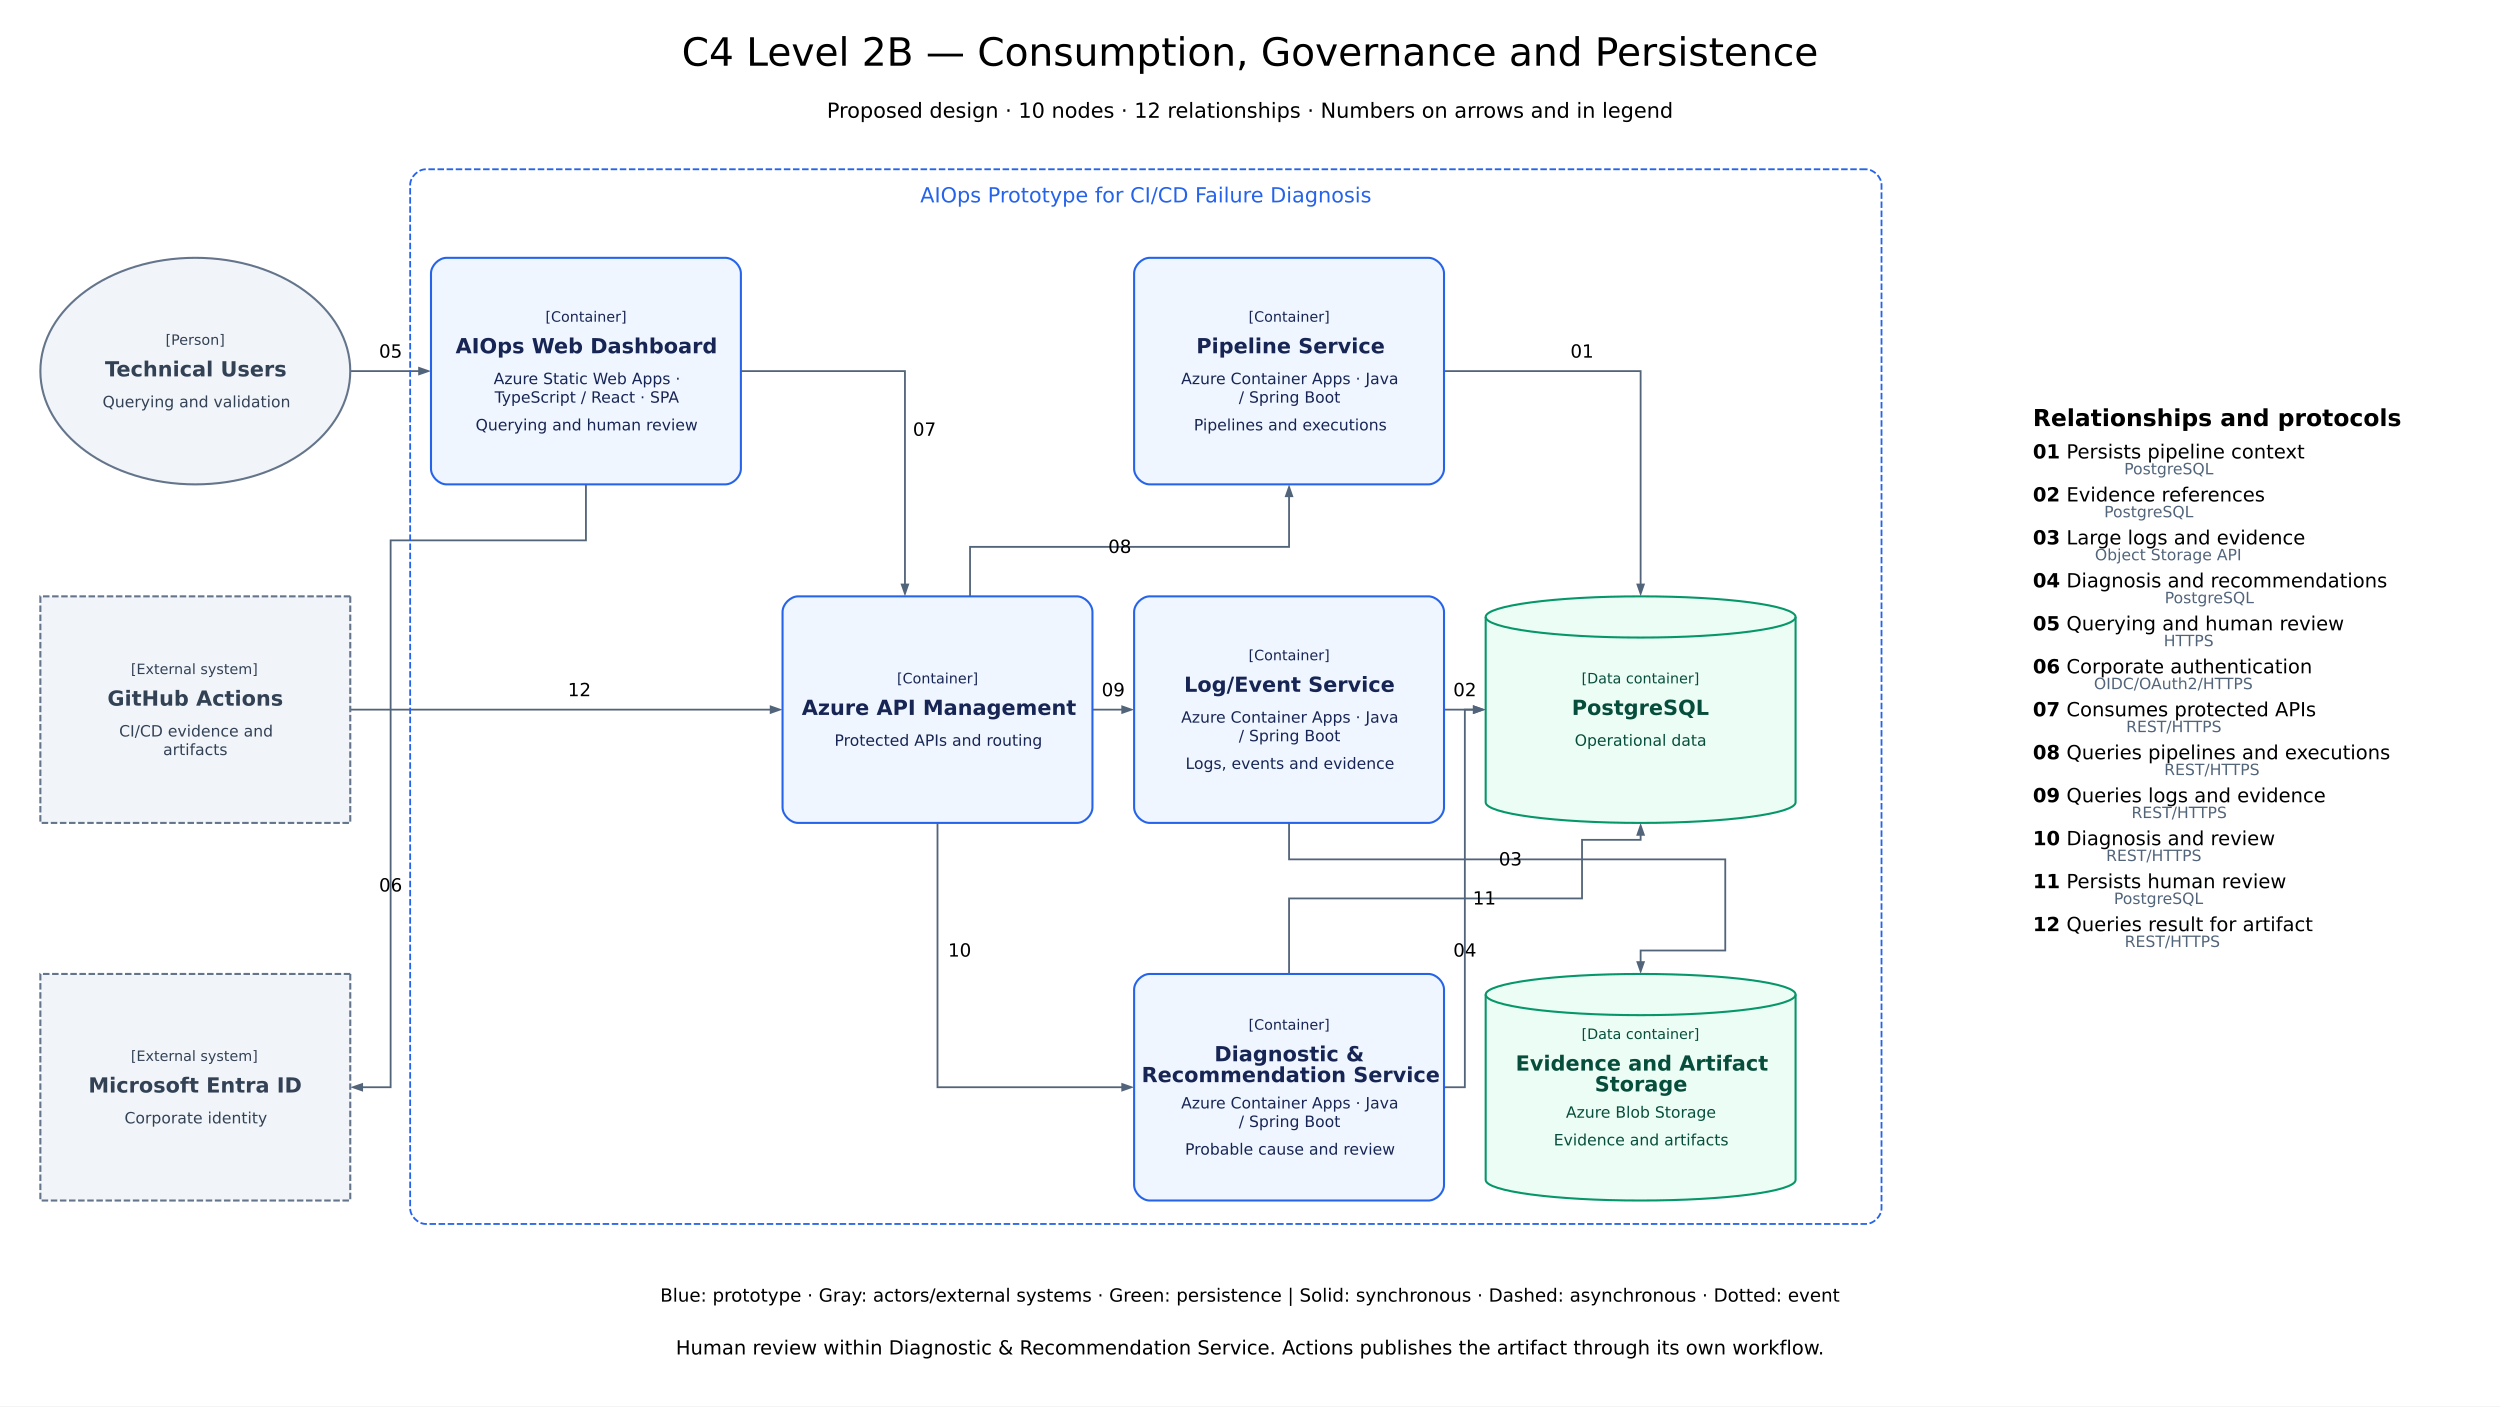
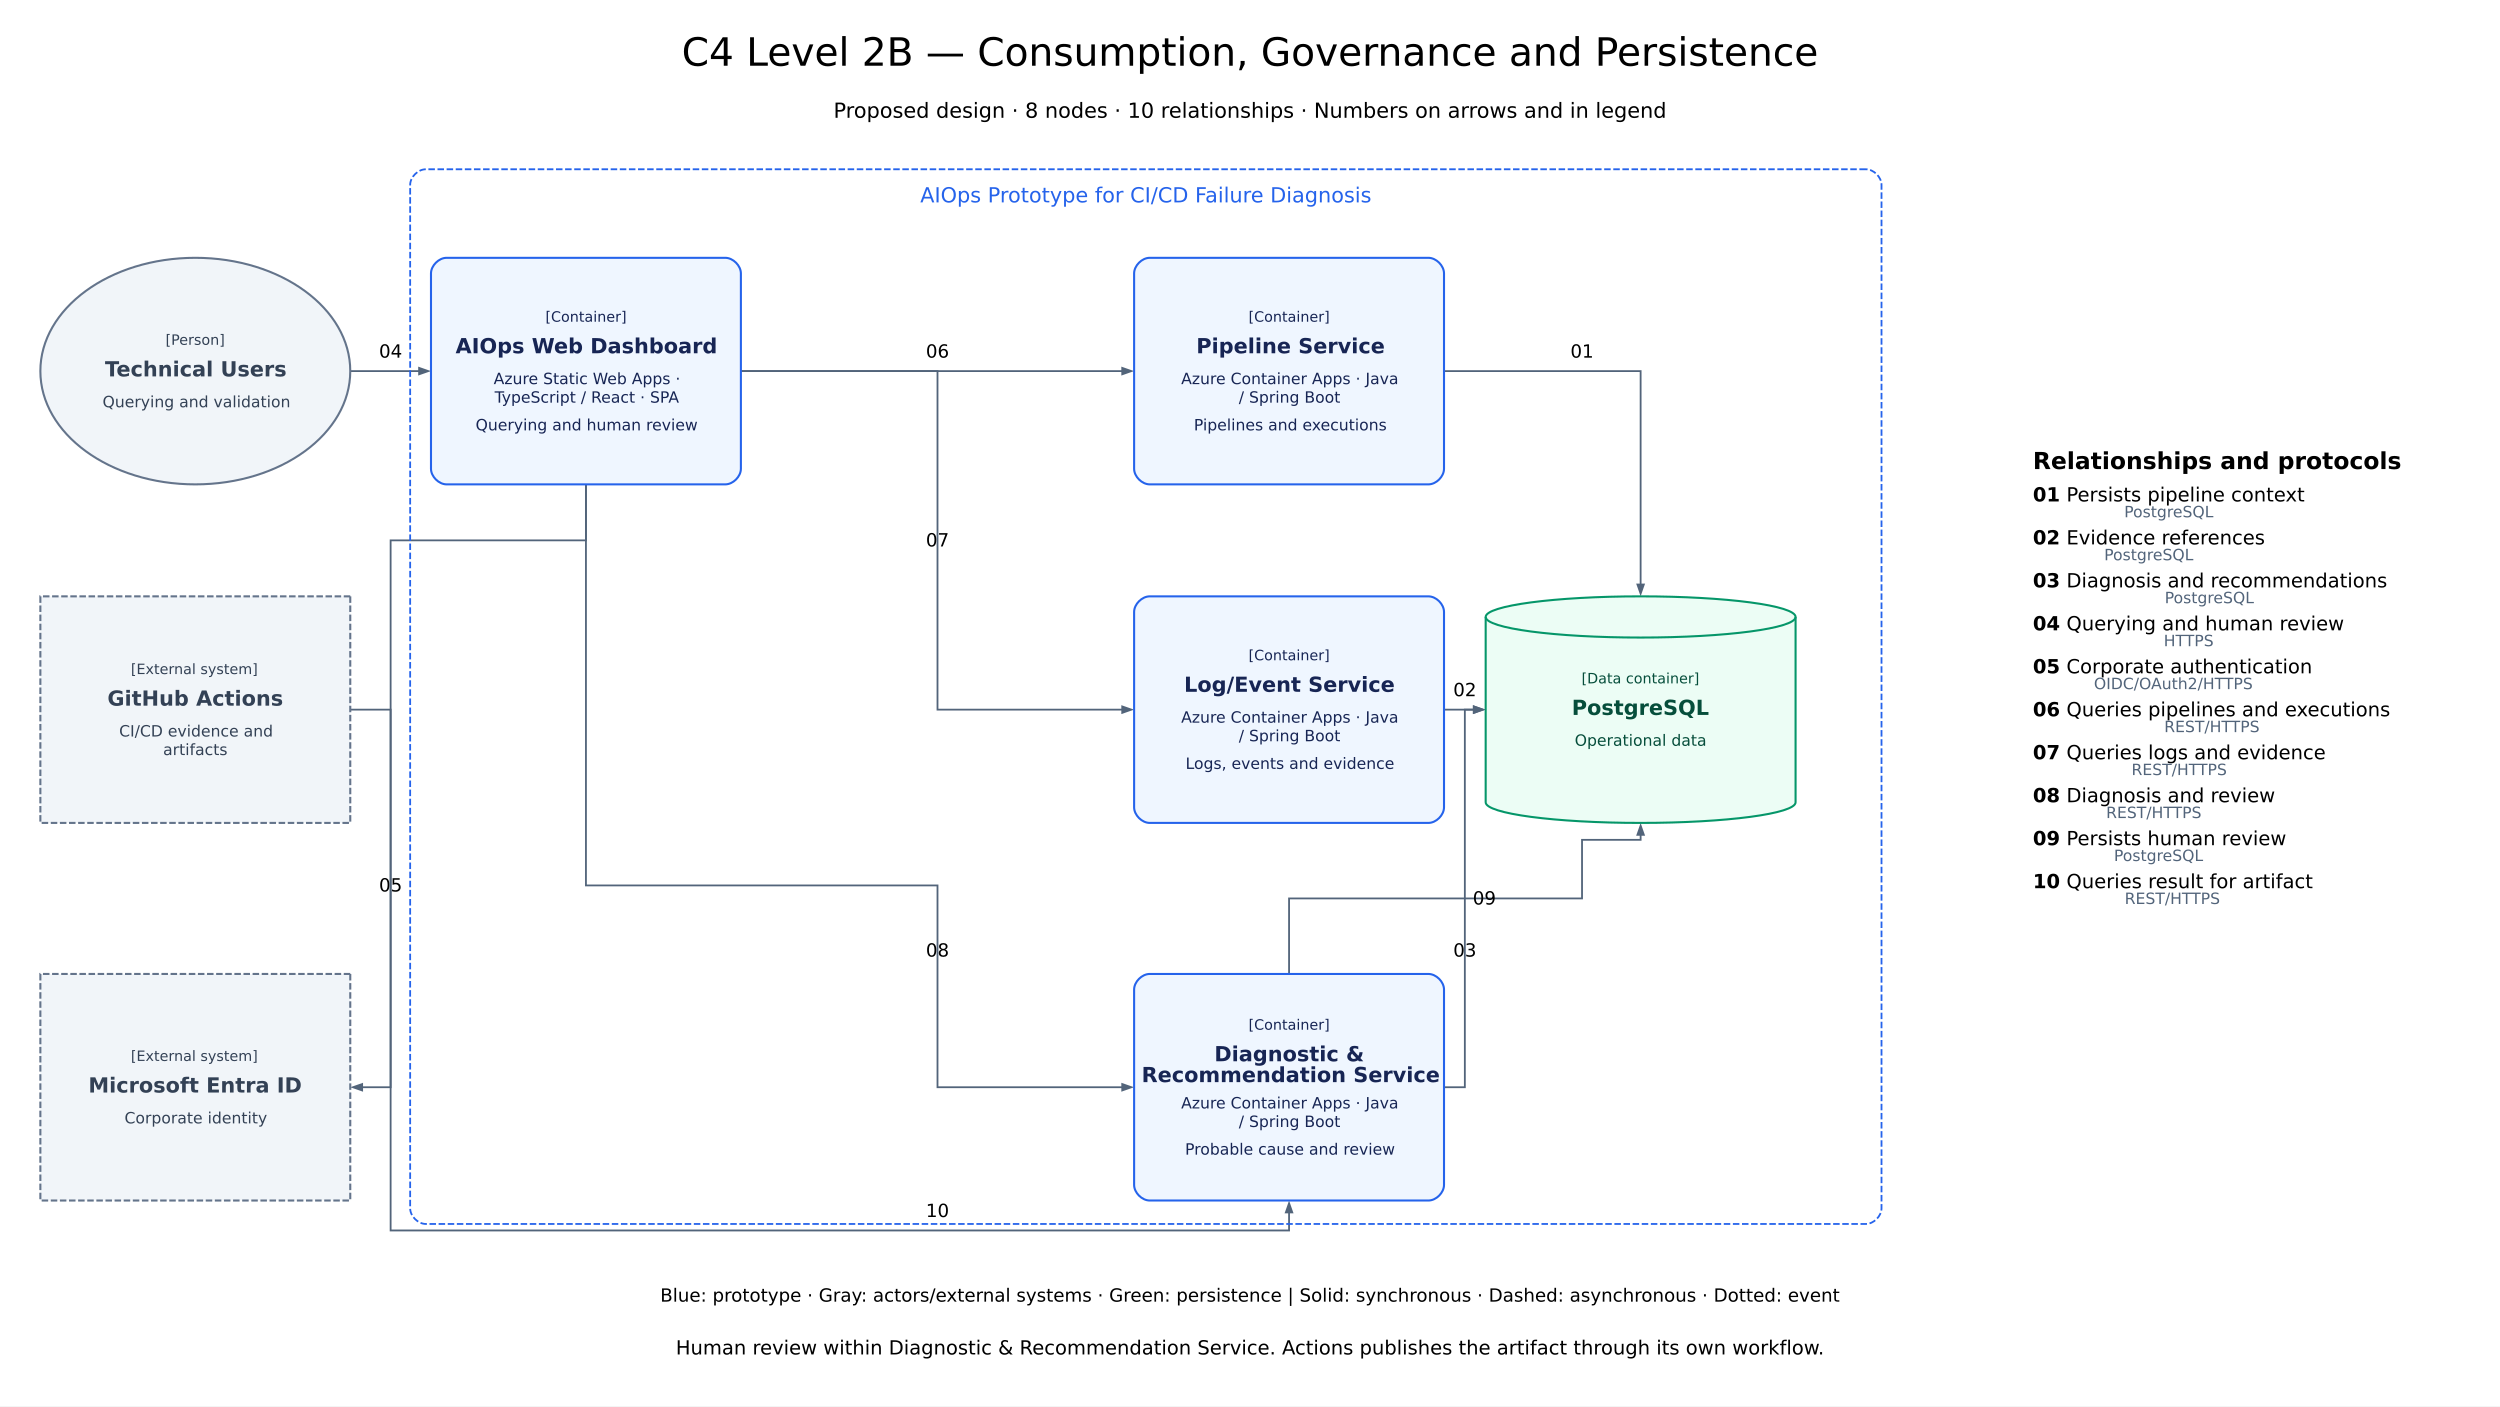
<svg xmlns="http://www.w3.org/2000/svg" xmlns:xlink="http://www.w3.org/1999/xlink" width="1920pt" height="1080pt" viewBox="0.00 0.00 1920.00 1080.00">
  <g id="graph0" class="graph" transform="scale(1 1) rotate(0) translate(0 1080)">
    <polygon fill="white" stroke="none" points="0,0 0,-1080 1920,-1080 1920,0 0,0" />
-     <g id="rel_dashboard_apim" class="edge">
-       <g id="a_rel_dashboard_apim">
-         <a xlink:title="07: Consumes protected prototype APIs (REST/HTTPS)">
-           <path fill="none" stroke="#52647a" stroke-width="1.4" d="M569,-795C611,-795 653,-795 695,-795 695,-740 695,-685 695,-630" />
-           <polygon fill="#52647a" stroke="#52647a" stroke-width="1.4" points="697.45,-631.12 695,-624.12 692.55,-631.12 697.45,-631.12" />
-         </a>
-       </g>
-       <text xml:space="preserve" text-anchor="middle" x="710" y="-745.33" font-family="DejaVu Sans" font-size="14.00">07</text>
+     <g id="rel_dashboard_pipeline_service" class="edge">
+       <g id="a_rel_dashboard_pipeline_service">
+         <a xlink:title="06: Routes pipeline and execution queries (REST/HTTPS)">
+           <path fill="none" stroke="#52647a" stroke-width="1.4" d="M569,-795C667,-795 765,-795 863,-795" />
+           <polygon fill="#52647a" stroke="#52647a" stroke-width="1.4" points="861.88,-797.45 868.88,-795 861.88,-792.55 861.88,-797.45" />
+         </a>
+       </g>
+       <text xml:space="preserve" text-anchor="middle" x="720" y="-805.33" font-family="DejaVu Sans" font-size="14.00">06</text>
+     </g>
+     <g id="rel_dashboard_log_event_service" class="edge">
+       <g id="a_rel_dashboard_log_event_service">
+         <a xlink:title="07: Routes log, event and evidence queries (REST/HTTPS)">
+           <path fill="none" stroke="#52647a" stroke-width="1.4" d="M569,-795C619.33,-795 669.67,-795 720,-795 720,-708.33 720,-621.67 720,-535 767.67,-535 815.33,-535 863,-535" />
+           <polygon fill="#52647a" stroke="#52647a" stroke-width="1.4" points="861.88,-537.45 868.88,-535 861.88,-532.55 861.88,-537.45" />
+         </a>
+       </g>
+       <text xml:space="preserve" text-anchor="middle" x="720" y="-660.33" font-family="DejaVu Sans" font-size="14.00">07</text>
+     </g>
+     <g id="rel_dashboard_recommendation_service" class="edge">
+       <g id="a_rel_dashboard_recommendation_service">
+         <a xlink:title="08: Routes diagnosis and review queries and operations (REST/HTTPS)">
+           <path fill="none" stroke="#52647a" stroke-width="1.4" d="M450,-708C450,-605.33 450,-502.67 450,-400 540,-400 630,-400 720,-400 720,-348.33 720,-296.67 720,-245 767.67,-245 815.33,-245 863,-245" />
+           <polygon fill="#52647a" stroke="#52647a" stroke-width="1.4" points="861.88,-247.45 868.88,-245 861.88,-242.55 861.88,-247.45" />
+         </a>
+       </g>
+       <text xml:space="preserve" text-anchor="middle" x="720" y="-345.32" font-family="DejaVu Sans" font-size="14.00">08</text>
    </g>
    <g id="rel_dashboard_entra" class="edge">
      <g id="a_rel_dashboard_entra">
-         <a xlink:title="06: Authenticates corporate users (OIDC/OAuth2/HTTPS)">
+         <a xlink:title="05: Authenticates corporate users (OIDC/OAuth2/HTTPS)">
          <path fill="none" stroke="#52647a" stroke-width="1.4" d="M450,-708C450,-693.67 450,-679.33 450,-665 400,-665 350,-665 300,-665 300,-525 300,-385 300,-245 292.33,-245 284.67,-245 277,-245" />
          <polygon fill="#52647a" stroke="#52647a" stroke-width="1.4" points="278.12,-242.55 271.12,-245 278.12,-247.45 278.12,-242.55" />
        </a>
      </g>
-       <text xml:space="preserve" text-anchor="middle" x="300" y="-395.32" font-family="DejaVu Sans" font-size="14.00">06</text>
-     </g>
-     <g id="rel_apim_pipeline_service" class="edge">
-       <g id="a_rel_apim_pipeline_service">
-         <a xlink:title="08: Routes pipeline and execution queries (REST/HTTPS)">
-           <path fill="none" stroke="#52647a" stroke-width="1.4" d="M745,-622C745,-634.67 745,-647.33 745,-660 826.67,-660 908.33,-660 990,-660 990,-673.33 990,-686.67 990,-700" />
-           <polygon fill="#52647a" stroke="#52647a" stroke-width="1.4" points="987.55,-698.88 990,-705.88 992.45,-698.88 987.55,-698.88" />
-         </a>
-       </g>
-       <text xml:space="preserve" text-anchor="middle" x="860" y="-655.33" font-family="DejaVu Sans" font-size="14.00">08</text>
-     </g>
-     <g id="rel_apim_log_event_service" class="edge">
-       <g id="a_rel_apim_log_event_service">
-         <a xlink:title="09: Routes log, event and evidence queries (REST/HTTPS)">
-           <path fill="none" stroke="#52647a" stroke-width="1.4" d="M839,-535C847,-535 855,-535 863,-535" />
-           <polygon fill="#52647a" stroke="#52647a" stroke-width="1.4" points="861.88,-537.45 868.88,-535 861.88,-532.55 861.88,-537.45" />
-         </a>
-       </g>
-       <text xml:space="preserve" text-anchor="middle" x="855" y="-545.33" font-family="DejaVu Sans" font-size="14.00">09</text>
-     </g>
-     <g id="rel_apim_recommendation_service" class="edge">
-       <g id="a_rel_apim_recommendation_service">
-         <a xlink:title="10: Routes diagnosis and review queries and operations (REST/HTTPS)">
-           <path fill="none" stroke="#52647a" stroke-width="1.4" d="M720,-448C720,-380.33 720,-312.67 720,-245 767.67,-245 815.33,-245 863,-245" />
-           <polygon fill="#52647a" stroke="#52647a" stroke-width="1.4" points="861.88,-247.45 868.88,-245 861.88,-242.55 861.88,-247.45" />
-         </a>
-       </g>
-       <text xml:space="preserve" text-anchor="middle" x="737" y="-345.32" font-family="DejaVu Sans" font-size="14.00">10</text>
+       <text xml:space="preserve" text-anchor="middle" x="300" y="-395.32" font-family="DejaVu Sans" font-size="14.00">05</text>
    </g>
    <g id="rel_pipeline_service_postgresql" class="edge">
      <g id="a_rel_pipeline_service_postgresql">
        <a xlink:title="01: Persists pipelines, stages, states and execution metadata (PostgreSQL)">
          <path fill="none" stroke="#52647a" stroke-width="1.4" d="M1109,-795C1159.33,-795 1209.67,-795 1260,-795 1260,-740 1260,-685 1260,-630" />
          <polygon fill="#52647a" stroke="#52647a" stroke-width="1.4" points="1262.45,-631.12 1260,-624.12 1257.55,-631.12 1262.45,-631.12" />
        </a>
      </g>
      <text xml:space="preserve" text-anchor="middle" x="1215" y="-805.33" font-family="DejaVu Sans" font-size="14.00">01</text>
    </g>
    <g id="rel_log_event_service_postgresql" class="edge">
      <g id="a_rel_log_event_service_postgresql">
        <a xlink:title="02: Persists and queries normalized evidence metadata and references (PostgreSQL)">
          <path fill="none" stroke="#52647a" stroke-width="1.4" d="M1109,-535C1117,-535 1125,-535 1133,-535" />
          <polygon fill="#52647a" stroke="#52647a" stroke-width="1.4" points="1131.88,-537.45 1138.88,-535 1131.88,-532.55 1131.88,-537.45" />
        </a>
      </g>
      <text xml:space="preserve" text-anchor="middle" x="1125" y="-545.33" font-family="DejaVu Sans" font-size="14.00">02</text>
    </g>
-     <g id="rel_log_event_service_object_store" class="edge">
-       <g id="a_rel_log_event_service_object_store">
-         <a xlink:title="03: Stores and resolves references to large logs and evidence (Object Storage API)">
-           <path fill="none" stroke="#52647a" stroke-width="1.4" d="M990,-448C990,-438.67 990,-429.33 990,-420 1101.67,-420 1213.33,-420 1325,-420 1325,-396.67 1325,-373.33 1325,-350 1303.33,-350 1281.67,-350 1260,-350 1260,-346.67 1260,-343.33 1260,-340" />
-           <polygon fill="#52647a" stroke="#52647a" stroke-width="1.4" points="1262.45,-341.12 1260,-334.12 1257.55,-341.12 1262.45,-341.12" />
-         </a>
-       </g>
-       <text xml:space="preserve" text-anchor="middle" x="1160" y="-415.32" font-family="DejaVu Sans" font-size="14.00">03</text>
-     </g>
    <g id="rel_recommendation_service_postgresql" class="edge">
      <g id="a_rel_recommendation_service_postgresql">
-         <a xlink:title="04: Persists diagnosis, recommendations and evidence links (PostgreSQL)">
+         <a xlink:title="03: Persists diagnosis, recommendations and evidence links (PostgreSQL)">
          <path fill="none" stroke="#52647a" stroke-width="1.4" d="M1109,-245C1114.33,-245 1119.67,-245 1125,-245 1125,-341.67 1125,-438.33 1125,-535 1127.67,-535 1130.33,-535 1133,-535" />
          <polygon fill="#52647a" stroke="#52647a" stroke-width="1.4" points="1131.88,-537.45 1138.88,-535 1131.88,-532.55 1131.88,-537.45" />
        </a>
      </g>
-       <text xml:space="preserve" text-anchor="middle" x="1125" y="-345.32" font-family="DejaVu Sans" font-size="14.00">04</text>
+       <text xml:space="preserve" text-anchor="middle" x="1125" y="-345.32" font-family="DejaVu Sans" font-size="14.00">03</text>
    </g>
    <g id="rel_human_review_postgresql" class="edge">
      <g id="a_rel_human_review_postgresql">
-         <a xlink:title="11: Persists human review decisions and traceability (PostgreSQL)">
+         <a xlink:title="09: Persists human review decisions and traceability (PostgreSQL)">
          <path fill="none" stroke="#52647a" stroke-width="1.4" d="M990,-332C990,-351.33 990,-370.67 990,-390 1065,-390 1140,-390 1215,-390 1215,-405 1215,-420 1215,-435 1230,-435 1245,-435 1260,-435 1260,-436.67 1260,-438.33 1260,-440" />
          <polygon fill="#52647a" stroke="#52647a" stroke-width="1.4" points="1257.55,-438.88 1260,-445.88 1262.45,-438.88 1257.55,-438.88" />
        </a>
      </g>
-       <text xml:space="preserve" text-anchor="middle" x="1140" y="-385.32" font-family="DejaVu Sans" font-size="14.00">11</text>
+       <text xml:space="preserve" text-anchor="middle" x="1140" y="-385.32" font-family="DejaVu Sans" font-size="14.00">09</text>
    </g>
    <g id="rel_technical_users_dashboard" class="edge">
      <g id="a_rel_technical_users_dashboard">
-         <a xlink:title="05: Queries results and records human review (HTTPS)">
+         <a xlink:title="04: Queries results and records human review (HTTPS)">
          <path fill="none" stroke="#52647a" stroke-width="1.4" d="M269,-795C287,-795 305,-795 323,-795" />
          <polygon fill="#52647a" stroke="#52647a" stroke-width="1.4" points="321.88,-797.45 328.88,-795 321.88,-792.55 321.88,-797.45" />
        </a>
      </g>
-       <text xml:space="preserve" text-anchor="middle" x="300" y="-805.33" font-family="DejaVu Sans" font-size="14.00">05</text>
-     </g>
-     <g id="rel_github_actions_apim_diagnostic" class="edge">
-       <g id="a_rel_github_actions_apim_diagnostic">
-         <a xlink:title="12: Queries diagnostic_output to publish the workflow artifact (REST/HTTPS)">
-           <path fill="none" stroke="#52647a" stroke-width="1.4" d="M269,-535C377,-535 485,-535 593,-535" />
-           <polygon fill="#52647a" stroke="#52647a" stroke-width="1.4" points="591.88,-537.45 598.88,-535 591.88,-532.55 591.88,-537.45" />
-         </a>
-       </g>
-       <text xml:space="preserve" text-anchor="middle" x="445" y="-545.33" font-family="DejaVu Sans" font-size="14.00">12</text>
+       <text xml:space="preserve" text-anchor="middle" x="300" y="-805.33" font-family="DejaVu Sans" font-size="14.00">04</text>
+     </g>
+     <g id="rel_github_actions_diagnostic" class="edge">
+       <g id="a_rel_github_actions_diagnostic">
+         <a xlink:title="10: Queries diagnostic_output to publish the workflow artifact (REST/HTTPS)">
+           <path fill="none" stroke="#52647a" stroke-width="1.4" d="M269,-535C279.33,-535 289.67,-535 300,-535 300,-401.67 300,-268.33 300,-135 530,-135 760,-135 990,-135 990,-140 990,-145 990,-150" />
+           <polygon fill="#52647a" stroke="#52647a" stroke-width="1.4" points="987.55,-148.88 990,-155.88 992.45,-148.88 987.55,-148.88" />
+         </a>
+       </g>
+       <text xml:space="preserve" text-anchor="middle" x="720" y="-145.32" font-family="DejaVu Sans" font-size="14.00">10</text>
    </g>
    <g id="node1" class="node">
      <text xml:space="preserve" text-anchor="middle" x="960" y="-1029.5" font-family="DejaVu Sans" font-size="30.00">C4 Level 2B — Consumption, Governance and Persistence</text>
    </g>
    <g id="node2" class="node">
-       <text xml:space="preserve" text-anchor="middle" x="960" y="-989.55" font-family="DejaVu Sans" font-size="16.00">Proposed design · 10 nodes · 12 relationships · Numbers on arrows and in legend</text>
+       <text xml:space="preserve" text-anchor="middle" x="960" y="-989.55" font-family="DejaVu Sans" font-size="16.00">Proposed design · 8 nodes · 10 relationships · Numbers on arrows and in legend</text>
    </g>
    <g id="node3" class="node">
      <path fill="none" stroke="#2563eb" stroke-width="1.4" stroke-dasharray="5,2" d="M1433,-950C1433,-950 327,-950 327,-950 321,-950 315,-944 315,-938 315,-938 315,-152 315,-152 315,-146 321,-140 327,-140 327,-140 1433,-140 1433,-140 1439,-140 1445,-146 1445,-152 1445,-152 1445,-938 1445,-938 1445,-944 1439,-950 1433,-950" />
    </g>
    <g id="node4" class="node">
      <text xml:space="preserve" text-anchor="middle" x="880" y="-924.55" font-family="DejaVu Sans" font-size="16.00" fill="#2563eb">AIOps Prototype for CI/CD Failure Diagnosis</text>
    </g>
    <g id="node5" class="node">
      <g id="a_node5">
        <a xlink:title="AIOps Web Dashboard | incident_query">
          <path fill="#eff6ff" stroke="#2563eb" stroke-width="1.6" d="M557,-882C557,-882 343,-882 343,-882 337,-882 331,-876 331,-870 331,-870 331,-720 331,-720 331,-714 337,-708 343,-708 343,-708 557,-708 557,-708 563,-708 569,-714 569,-720 569,-720 569,-870 569,-870 569,-876 563,-882 557,-882" />
          <text xml:space="preserve" text-anchor="start" x="418.88" y="-832.92" font-family="DejaVu Sans" font-size="11.00" fill="#172554">[Container]</text>
          <text xml:space="preserve" text-anchor="start" x="349.88" y="-808.67" font-family="DejaVu Sans" font-weight="bold" font-size="16.00" fill="#172554">AIOps Web Dashboard</text>
          <text xml:space="preserve" text-anchor="start" x="379.12" y="-784.98" font-family="DejaVu Sans" font-size="12.00" fill="#172554">Azure Static Web Apps ·</text>
          <text xml:space="preserve" text-anchor="start" x="379.88" y="-770.73" font-family="DejaVu Sans" font-size="12.00" fill="#172554">TypeScript / React · SPA</text>
          <text xml:space="preserve" text-anchor="start" x="365.25" y="-749.48" font-family="DejaVu Sans" font-size="12.00" fill="#172554">Querying and human review</text>
        </a>
      </g>
    </g>
    <g id="node6" class="node">
      <g id="a_node6">
-         <a xlink:title="Azure API Management | api_perimeter_and_routing">
-           <path fill="#eff6ff" stroke="#2563eb" stroke-width="1.6" d="M827,-622C827,-622 613,-622 613,-622 607,-622 601,-616 601,-610 601,-610 601,-460 601,-460 601,-454 607,-448 613,-448 613,-448 827,-448 827,-448 833,-448 839,-454 839,-460 839,-460 839,-610 839,-610 839,-616 833,-622 827,-622" />
-           <text xml:space="preserve" text-anchor="start" x="688.88" y="-555.17" font-family="DejaVu Sans" font-size="11.00" fill="#172554">[Container]</text>
-           <text xml:space="preserve" text-anchor="start" x="615.75" y="-530.92" font-family="DejaVu Sans" font-weight="bold" font-size="16.00" fill="#172554">Azure API Management</text>
-           <text xml:space="preserve" text-anchor="start" x="640.88" y="-507.23" font-family="DejaVu Sans" font-size="12.00" fill="#172554">Protected APIs and routing</text>
-         </a>
-       </g>
-     </g>
-     <g id="node7" class="node">
-       <g id="a_node7">
        <a xlink:title="Pipeline Service | register_pipeline">
          <path fill="#eff6ff" stroke="#2563eb" stroke-width="1.6" d="M1097,-882C1097,-882 883,-882 883,-882 877,-882 871,-876 871,-870 871,-870 871,-720 871,-720 871,-714 877,-708 883,-708 883,-708 1097,-708 1097,-708 1103,-708 1109,-714 1109,-720 1109,-720 1109,-870 1109,-870 1109,-876 1103,-882 1097,-882" />
          <text xml:space="preserve" text-anchor="start" x="958.88" y="-832.92" font-family="DejaVu Sans" font-size="11.00" fill="#172554">[Container]</text>
          <text xml:space="preserve" text-anchor="start" x="918.75" y="-808.67" font-family="DejaVu Sans" font-weight="bold" font-size="16.00" fill="#172554">Pipeline Service</text>
          <text xml:space="preserve" text-anchor="start" x="907.12" y="-784.98" font-family="DejaVu Sans" font-size="12.00" fill="#172554">Azure Container Apps · Java</text>
          <text xml:space="preserve" text-anchor="start" x="951.38" y="-770.73" font-family="DejaVu Sans" font-size="12.00" fill="#172554">/ Spring Boot</text>
          <text xml:space="preserve" text-anchor="start" x="916.88" y="-749.48" font-family="DejaVu Sans" font-size="12.00" fill="#172554">Pipelines and executions</text>
        </a>
      </g>
    </g>
-     <g id="node8" class="node">
-       <g id="a_node8">
+     <g id="node7" class="node">
+       <g id="a_node7">
        <a xlink:title="Log/Event Service | register_normalized_evidence">
          <path fill="#eff6ff" stroke="#2563eb" stroke-width="1.6" d="M1097,-622C1097,-622 883,-622 883,-622 877,-622 871,-616 871,-610 871,-610 871,-460 871,-460 871,-454 877,-448 883,-448 883,-448 1097,-448 1097,-448 1103,-448 1109,-454 1109,-460 1109,-460 1109,-610 1109,-610 1109,-616 1103,-622 1097,-622" />
          <text xml:space="preserve" text-anchor="start" x="958.88" y="-572.92" font-family="DejaVu Sans" font-size="11.00" fill="#172554">[Container]</text>
          <text xml:space="preserve" text-anchor="start" x="909.38" y="-548.67" font-family="DejaVu Sans" font-weight="bold" font-size="16.00" fill="#172554">Log/Event Service</text>
          <text xml:space="preserve" text-anchor="start" x="907.12" y="-524.98" font-family="DejaVu Sans" font-size="12.00" fill="#172554">Azure Container Apps · Java</text>
          <text xml:space="preserve" text-anchor="start" x="951.38" y="-510.73" font-family="DejaVu Sans" font-size="12.00" fill="#172554">/ Spring Boot</text>
          <text xml:space="preserve" text-anchor="start" x="910.5" y="-489.48" font-family="DejaVu Sans" font-size="12.00" fill="#172554">Logs, events and evidence</text>
        </a>
      </g>
    </g>
-     <g id="node9" class="node">
-       <g id="a_node9">
+     <g id="node8" class="node">
+       <g id="a_node8">
        <a xlink:title="Diagnostic &amp; Recommendation Service | generate_initial_recommendations">
          <path fill="#eff6ff" stroke="#2563eb" stroke-width="1.6" d="M1097,-332C1097,-332 883,-332 883,-332 877,-332 871,-326 871,-320 871,-320 871,-170 871,-170 871,-164 877,-158 883,-158 883,-158 1097,-158 1097,-158 1103,-158 1109,-164 1109,-170 1109,-170 1109,-320 1109,-320 1109,-326 1103,-332 1097,-332" />
          <text xml:space="preserve" text-anchor="start" x="958.88" y="-289.18" font-family="DejaVu Sans" font-size="11.00" fill="#172554">[Container]</text>
          <text xml:space="preserve" text-anchor="start" x="932.62" y="-264.93" font-family="DejaVu Sans" font-weight="bold" font-size="16.00" fill="#172554">Diagnostic &amp;</text>
          <text xml:space="preserve" text-anchor="start" x="876.75" y="-248.93" font-family="DejaVu Sans" font-weight="bold" font-size="16.00" fill="#172554">Recommendation Service</text>
          <text xml:space="preserve" text-anchor="start" x="907.12" y="-228.72" font-family="DejaVu Sans" font-size="12.00" fill="#172554">Azure Container Apps · Java</text>
          <text xml:space="preserve" text-anchor="start" x="951.38" y="-214.47" font-family="DejaVu Sans" font-size="12.00" fill="#172554">/ Spring Boot</text>
          <text xml:space="preserve" text-anchor="start" x="910.12" y="-193.22" font-family="DejaVu Sans" font-size="12.00" fill="#172554">Probable cause and review</text>
        </a>
      </g>
    </g>
-     <g id="node10" class="node">
-       <g id="a_node10">
+     <g id="node9" class="node">
+       <g id="a_node9">
        <a xlink:title="PostgreSQL | pipelines">
          <path fill="#ecfdf5" stroke="#059669" stroke-width="1.6" d="M1379,-606.18C1379,-614.91 1325.66,-622 1260,-622 1194.34,-622 1141,-614.91 1141,-606.18 1141,-606.18 1141,-463.82 1141,-463.82 1141,-455.09 1194.34,-448 1260,-448 1325.66,-448 1379,-455.09 1379,-463.82 1379,-463.82 1379,-606.18 1379,-606.18" />
          <path fill="none" stroke="#059669" stroke-width="1.6" d="M1379,-606.18C1379,-597.45 1325.66,-590.36 1260,-590.36 1194.34,-590.36 1141,-597.45 1141,-606.18" />
          <text xml:space="preserve" text-anchor="start" x="1214.62" y="-555.17" font-family="DejaVu Sans" font-size="11.00" fill="#064e3b">[Data container]</text>
          <text xml:space="preserve" text-anchor="start" x="1207.12" y="-530.92" font-family="DejaVu Sans" font-weight="bold" font-size="16.00" fill="#064e3b">PostgreSQL</text>
          <text xml:space="preserve" text-anchor="start" x="1209.38" y="-507.23" font-family="DejaVu Sans" font-size="12.00" fill="#064e3b">Operational data</text>
        </a>
      </g>
    </g>
-     <g id="node11" class="node">
-       <g id="a_node11">
-         <a xlink:title="Evidence and Artifact Storage | large_logs">
-           <path fill="#ecfdf5" stroke="#059669" stroke-width="1.6" d="M1379,-316.18C1379,-324.91 1325.66,-332 1260,-332 1194.34,-332 1141,-324.91 1141,-316.18 1141,-316.18 1141,-173.82 1141,-173.82 1141,-165.09 1194.34,-158 1260,-158 1325.66,-158 1379,-165.09 1379,-173.82 1379,-173.82 1379,-316.18 1379,-316.18" />
-           <path fill="none" stroke="#059669" stroke-width="1.6" d="M1379,-316.18C1379,-307.45 1325.66,-300.36 1260,-300.36 1194.34,-300.36 1141,-307.45 1141,-316.18" />
-           <text xml:space="preserve" text-anchor="start" x="1214.62" y="-282.05" font-family="DejaVu Sans" font-size="11.00" fill="#064e3b">[Data container]</text>
-           <text xml:space="preserve" text-anchor="start" x="1164" y="-257.8" font-family="DejaVu Sans" font-weight="bold" font-size="16.00" fill="#064e3b">Evidence and Artifact</text>
-           <text xml:space="preserve" text-anchor="start" x="1224.75" y="-241.8" font-family="DejaVu Sans" font-weight="bold" font-size="16.00" fill="#064e3b">Storage</text>
-           <text xml:space="preserve" text-anchor="start" x="1202.62" y="-221.6" font-family="DejaVu Sans" font-size="12.00" fill="#064e3b">Azure Blob Storage</text>
-           <text xml:space="preserve" text-anchor="start" x="1193.25" y="-200.35" font-family="DejaVu Sans" font-size="12.00" fill="#064e3b">Evidence and artifacts</text>
-         </a>
-       </g>
-     </g>
-     <g id="node12" class="node">
-       <g id="a_node12">
+     <g id="node10" class="node">
+       <g id="a_node10">
        <a xlink:title="Technical Users | Expose incidents, diagnoses, evidence, recommendations, metrics and human review.">
          <ellipse fill="#f1f5f9" stroke="#64748b" stroke-width="1.6" cx="150" cy="-795" rx="119" ry="87" />
          <text xml:space="preserve" text-anchor="start" x="127.12" y="-815.17" font-family="DejaVu Sans" font-size="11.00" fill="#334155">[Person]</text>
          <text xml:space="preserve" text-anchor="start" x="80.62" y="-790.92" font-family="DejaVu Sans" font-weight="bold" font-size="16.00" fill="#334155">Technical Users</text>
          <text xml:space="preserve" text-anchor="start" x="78.75" y="-767.23" font-family="DejaVu Sans" font-size="12.00" fill="#334155">Querying and validation</text>
        </a>
      </g>
    </g>
-     <g id="node13" class="node">
-       <g id="a_node13">
+     <g id="node11" class="node">
+       <g id="a_node11">
        <a xlink:title="Microsoft Entra ID | corporate_identity_provider">
          <polygon fill="#f1f5f9" stroke="#64748b" stroke-width="1.6" stroke-dasharray="5,2" points="269,-332 31,-332 31,-158 269,-158 269,-332" />
          <text xml:space="preserve" text-anchor="start" x="100.5" y="-265.18" font-family="DejaVu Sans" font-size="11.00" fill="#334155">[External system]</text>
          <text xml:space="preserve" text-anchor="start" x="67.88" y="-240.93" font-family="DejaVu Sans" font-weight="bold" font-size="16.00" fill="#334155">Microsoft Entra ID</text>
          <text xml:space="preserve" text-anchor="start" x="95.62" y="-217.22" font-family="DejaVu Sans" font-size="12.00" fill="#334155">Corporate identity</text>
        </a>
      </g>
    </g>
-     <g id="node14" class="node">
-       <g id="a_node14">
+     <g id="node12" class="node">
+       <g id="a_node12">
        <a xlink:title="GitHub Actions | ci_cd_execution_and_evidence_source">
          <polygon fill="#f1f5f9" stroke="#64748b" stroke-width="1.6" stroke-dasharray="5,2" points="269,-622 31,-622 31,-448 269,-448 269,-622" />
          <text xml:space="preserve" text-anchor="start" x="100.5" y="-562.3" font-family="DejaVu Sans" font-size="11.00" fill="#334155">[External system]</text>
          <text xml:space="preserve" text-anchor="start" x="82.5" y="-538.05" font-family="DejaVu Sans" font-weight="bold" font-size="16.00" fill="#334155">GitHub Actions</text>
          <text xml:space="preserve" text-anchor="start" x="91.5" y="-514.35" font-family="DejaVu Sans" font-size="12.00" fill="#334155">CI/CD evidence and</text>
          <text xml:space="preserve" text-anchor="start" x="125.25" y="-500.1" font-family="DejaVu Sans" font-size="12.00" fill="#334155">artifacts</text>
        </a>
      </g>
    </g>
-     <g id="node15" class="node">
-       <text xml:space="preserve" text-anchor="start" x="1561.25" y="-752.77" font-family="DejaVu Sans" font-weight="bold" font-size="18.00">Relationships and protocols</text>
-       <text xml:space="preserve" text-anchor="start" x="1561.25" y="-727.88" font-family="DejaVu Sans" font-weight="bold" font-size="15.00">01</text>
-       <text xml:space="preserve" text-anchor="start" x="1582.25" y="-727.88" font-family="DejaVu Sans" font-size="15.00"> Persists pipeline context</text>
-       <text xml:space="preserve" text-anchor="start" x="1631.38" y="-715.73" font-family="DejaVu Sans" font-size="12.00" fill="#52647a">PostgreSQL</text>
-       <text xml:space="preserve" text-anchor="start" x="1561.25" y="-694.88" font-family="DejaVu Sans" font-weight="bold" font-size="15.00">02</text>
-       <text xml:space="preserve" text-anchor="start" x="1582.25" y="-694.88" font-family="DejaVu Sans" font-size="15.00"> Evidence references</text>
-       <text xml:space="preserve" text-anchor="start" x="1616" y="-682.73" font-family="DejaVu Sans" font-size="12.00" fill="#52647a">PostgreSQL</text>
-       <text xml:space="preserve" text-anchor="start" x="1561.25" y="-661.88" font-family="DejaVu Sans" font-weight="bold" font-size="15.00">03</text>
-       <text xml:space="preserve" text-anchor="start" x="1582.25" y="-661.88" font-family="DejaVu Sans" font-size="15.00"> Large logs and evidence</text>
-       <text xml:space="preserve" text-anchor="start" x="1608.88" y="-649.73" font-family="DejaVu Sans" font-size="12.00" fill="#52647a">Object Storage API</text>
-       <text xml:space="preserve" text-anchor="start" x="1561.25" y="-628.88" font-family="DejaVu Sans" font-weight="bold" font-size="15.00">04</text>
+     <g id="node13" class="node">
+       <text xml:space="preserve" text-anchor="start" x="1561.25" y="-719.77" font-family="DejaVu Sans" font-weight="bold" font-size="18.00">Relationships and protocols</text>
+       <text xml:space="preserve" text-anchor="start" x="1561.25" y="-694.88" font-family="DejaVu Sans" font-weight="bold" font-size="15.00">01</text>
+       <text xml:space="preserve" text-anchor="start" x="1582.25" y="-694.88" font-family="DejaVu Sans" font-size="15.00"> Persists pipeline context</text>
+       <text xml:space="preserve" text-anchor="start" x="1631.38" y="-682.73" font-family="DejaVu Sans" font-size="12.00" fill="#52647a">PostgreSQL</text>
+       <text xml:space="preserve" text-anchor="start" x="1561.25" y="-661.88" font-family="DejaVu Sans" font-weight="bold" font-size="15.00">02</text>
+       <text xml:space="preserve" text-anchor="start" x="1582.25" y="-661.88" font-family="DejaVu Sans" font-size="15.00"> Evidence references</text>
+       <text xml:space="preserve" text-anchor="start" x="1616" y="-649.73" font-family="DejaVu Sans" font-size="12.00" fill="#52647a">PostgreSQL</text>
+       <text xml:space="preserve" text-anchor="start" x="1561.25" y="-628.88" font-family="DejaVu Sans" font-weight="bold" font-size="15.00">03</text>
      <text xml:space="preserve" text-anchor="start" x="1582.25" y="-628.88" font-family="DejaVu Sans" font-size="15.00"> Diagnosis and recommendations</text>
      <text xml:space="preserve" text-anchor="start" x="1662.5" y="-616.73" font-family="DejaVu Sans" font-size="12.00" fill="#52647a">PostgreSQL</text>
-       <text xml:space="preserve" text-anchor="start" x="1561.25" y="-595.88" font-family="DejaVu Sans" font-weight="bold" font-size="15.00">05</text>
+       <text xml:space="preserve" text-anchor="start" x="1561.25" y="-595.88" font-family="DejaVu Sans" font-weight="bold" font-size="15.00">04</text>
      <text xml:space="preserve" text-anchor="start" x="1582.25" y="-595.88" font-family="DejaVu Sans" font-size="15.00"> Querying and human review</text>
      <text xml:space="preserve" text-anchor="start" x="1661.75" y="-583.73" font-family="DejaVu Sans" font-size="12.00" fill="#52647a">HTTPS</text>
-       <text xml:space="preserve" text-anchor="start" x="1561.25" y="-562.88" font-family="DejaVu Sans" font-weight="bold" font-size="15.00">06</text>
+       <text xml:space="preserve" text-anchor="start" x="1561.25" y="-562.88" font-family="DejaVu Sans" font-weight="bold" font-size="15.00">05</text>
      <text xml:space="preserve" text-anchor="start" x="1582.25" y="-562.88" font-family="DejaVu Sans" font-size="15.00"> Corporate authentication</text>
      <text xml:space="preserve" text-anchor="start" x="1608.12" y="-550.73" font-family="DejaVu Sans" font-size="12.00" fill="#52647a">OIDC/OAuth2/HTTPS</text>
-       <text xml:space="preserve" text-anchor="start" x="1561.25" y="-529.88" font-family="DejaVu Sans" font-weight="bold" font-size="15.00">07</text>
-       <text xml:space="preserve" text-anchor="start" x="1582.25" y="-529.88" font-family="DejaVu Sans" font-size="15.00"> Consumes protected APIs</text>
-       <text xml:space="preserve" text-anchor="start" x="1632.88" y="-517.73" font-family="DejaVu Sans" font-size="12.00" fill="#52647a">REST/HTTPS</text>
-       <text xml:space="preserve" text-anchor="start" x="1561.25" y="-496.88" font-family="DejaVu Sans" font-weight="bold" font-size="15.00">08</text>
-       <text xml:space="preserve" text-anchor="start" x="1582.25" y="-496.88" font-family="DejaVu Sans" font-size="15.00"> Queries pipelines and executions</text>
-       <text xml:space="preserve" text-anchor="start" x="1662.12" y="-484.73" font-family="DejaVu Sans" font-size="12.00" fill="#52647a">REST/HTTPS</text>
-       <text xml:space="preserve" text-anchor="start" x="1561.25" y="-463.88" font-family="DejaVu Sans" font-weight="bold" font-size="15.00">09</text>
-       <text xml:space="preserve" text-anchor="start" x="1582.25" y="-463.88" font-family="DejaVu Sans" font-size="15.00"> Queries logs and evidence</text>
-       <text xml:space="preserve" text-anchor="start" x="1637" y="-451.73" font-family="DejaVu Sans" font-size="12.00" fill="#52647a">REST/HTTPS</text>
-       <text xml:space="preserve" text-anchor="start" x="1561.25" y="-430.88" font-family="DejaVu Sans" font-weight="bold" font-size="15.00">10</text>
-       <text xml:space="preserve" text-anchor="start" x="1582.25" y="-430.88" font-family="DejaVu Sans" font-size="15.00"> Diagnosis and review</text>
-       <text xml:space="preserve" text-anchor="start" x="1617.5" y="-418.73" font-family="DejaVu Sans" font-size="12.00" fill="#52647a">REST/HTTPS</text>
-       <text xml:space="preserve" text-anchor="start" x="1561.25" y="-397.88" font-family="DejaVu Sans" font-weight="bold" font-size="15.00">11</text>
-       <text xml:space="preserve" text-anchor="start" x="1582.25" y="-397.88" font-family="DejaVu Sans" font-size="15.00"> Persists human review</text>
-       <text xml:space="preserve" text-anchor="start" x="1623.5" y="-385.73" font-family="DejaVu Sans" font-size="12.00" fill="#52647a">PostgreSQL</text>
-       <text xml:space="preserve" text-anchor="start" x="1561.25" y="-364.88" font-family="DejaVu Sans" font-weight="bold" font-size="15.00">12</text>
-       <text xml:space="preserve" text-anchor="start" x="1582.25" y="-364.88" font-family="DejaVu Sans" font-size="15.00"> Queries result for artifact</text>
-       <text xml:space="preserve" text-anchor="start" x="1631.75" y="-352.73" font-family="DejaVu Sans" font-size="12.00" fill="#52647a">REST/HTTPS</text>
-     </g>
-     <g id="node16" class="node">
+       <text xml:space="preserve" text-anchor="start" x="1561.25" y="-529.88" font-family="DejaVu Sans" font-weight="bold" font-size="15.00">06</text>
+       <text xml:space="preserve" text-anchor="start" x="1582.25" y="-529.88" font-family="DejaVu Sans" font-size="15.00"> Queries pipelines and executions</text>
+       <text xml:space="preserve" text-anchor="start" x="1662.12" y="-517.73" font-family="DejaVu Sans" font-size="12.00" fill="#52647a">REST/HTTPS</text>
+       <text xml:space="preserve" text-anchor="start" x="1561.25" y="-496.88" font-family="DejaVu Sans" font-weight="bold" font-size="15.00">07</text>
+       <text xml:space="preserve" text-anchor="start" x="1582.25" y="-496.88" font-family="DejaVu Sans" font-size="15.00"> Queries logs and evidence</text>
+       <text xml:space="preserve" text-anchor="start" x="1637" y="-484.73" font-family="DejaVu Sans" font-size="12.00" fill="#52647a">REST/HTTPS</text>
+       <text xml:space="preserve" text-anchor="start" x="1561.25" y="-463.88" font-family="DejaVu Sans" font-weight="bold" font-size="15.00">08</text>
+       <text xml:space="preserve" text-anchor="start" x="1582.25" y="-463.88" font-family="DejaVu Sans" font-size="15.00"> Diagnosis and review</text>
+       <text xml:space="preserve" text-anchor="start" x="1617.5" y="-451.73" font-family="DejaVu Sans" font-size="12.00" fill="#52647a">REST/HTTPS</text>
+       <text xml:space="preserve" text-anchor="start" x="1561.25" y="-430.88" font-family="DejaVu Sans" font-weight="bold" font-size="15.00">09</text>
+       <text xml:space="preserve" text-anchor="start" x="1582.25" y="-430.88" font-family="DejaVu Sans" font-size="15.00"> Persists human review</text>
+       <text xml:space="preserve" text-anchor="start" x="1623.5" y="-418.73" font-family="DejaVu Sans" font-size="12.00" fill="#52647a">PostgreSQL</text>
+       <text xml:space="preserve" text-anchor="start" x="1561.25" y="-397.88" font-family="DejaVu Sans" font-weight="bold" font-size="15.00">10</text>
+       <text xml:space="preserve" text-anchor="start" x="1582.25" y="-397.88" font-family="DejaVu Sans" font-size="15.00"> Queries result for artifact</text>
+       <text xml:space="preserve" text-anchor="start" x="1631.75" y="-385.73" font-family="DejaVu Sans" font-size="12.00" fill="#52647a">REST/HTTPS</text>
+     </g>
+     <g id="node14" class="node">
      <text xml:space="preserve" text-anchor="middle" x="960" y="-80.33" font-family="DejaVu Sans" font-size="14.00">Blue: prototype · Gray: actors/external systems · Green: persistence | Solid: synchronous · Dashed: asynchronous · Dotted: event</text>
    </g>
-     <g id="node17" class="node">
+     <g id="node15" class="node">
      <text xml:space="preserve" text-anchor="middle" x="960" y="-39.75" font-family="DejaVu Sans" font-size="15.00">Human review within Diagnostic &amp; Recommendation Service. Actions publishes the artifact through its own workflow.</text>
    </g>
  </g>
</svg>
